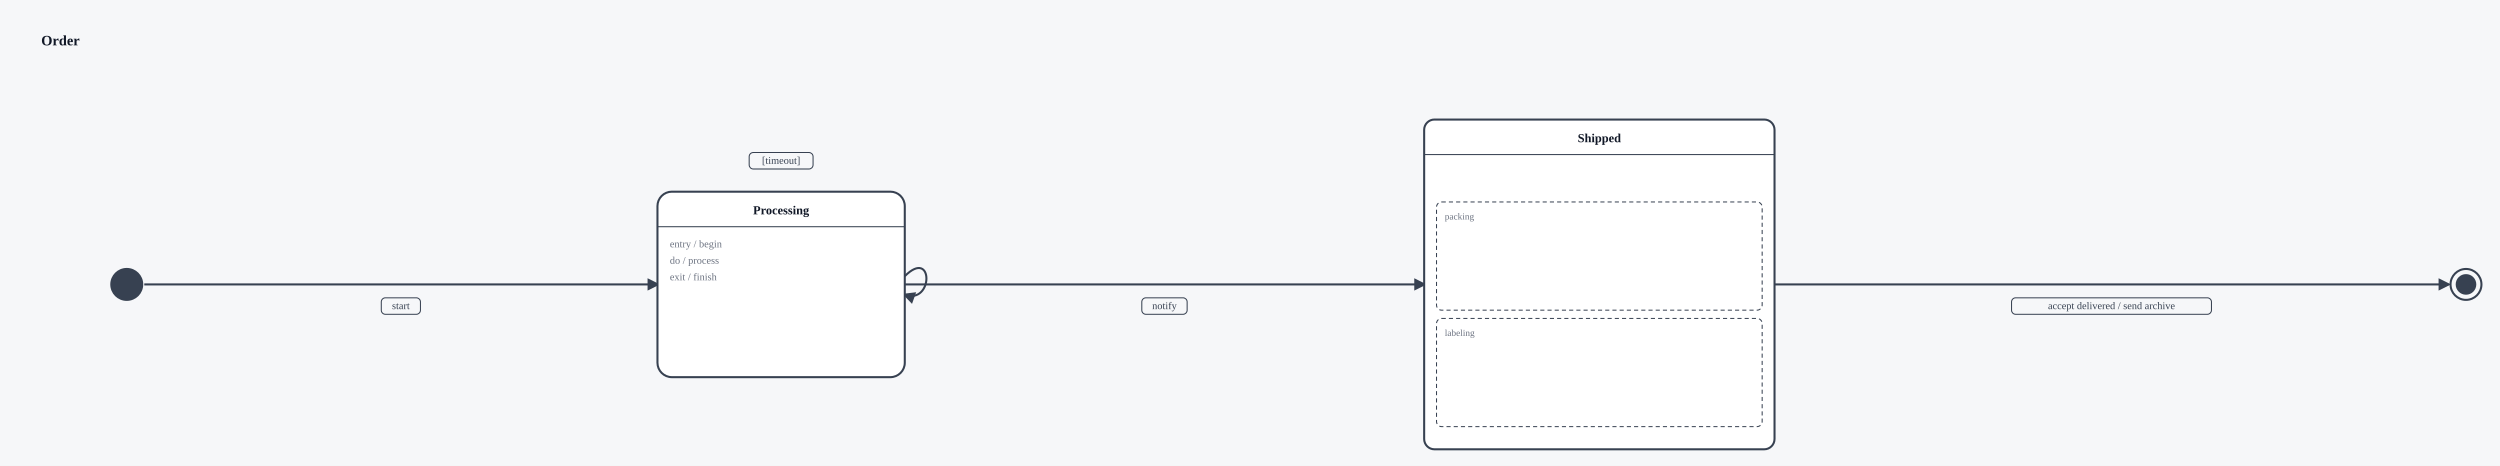
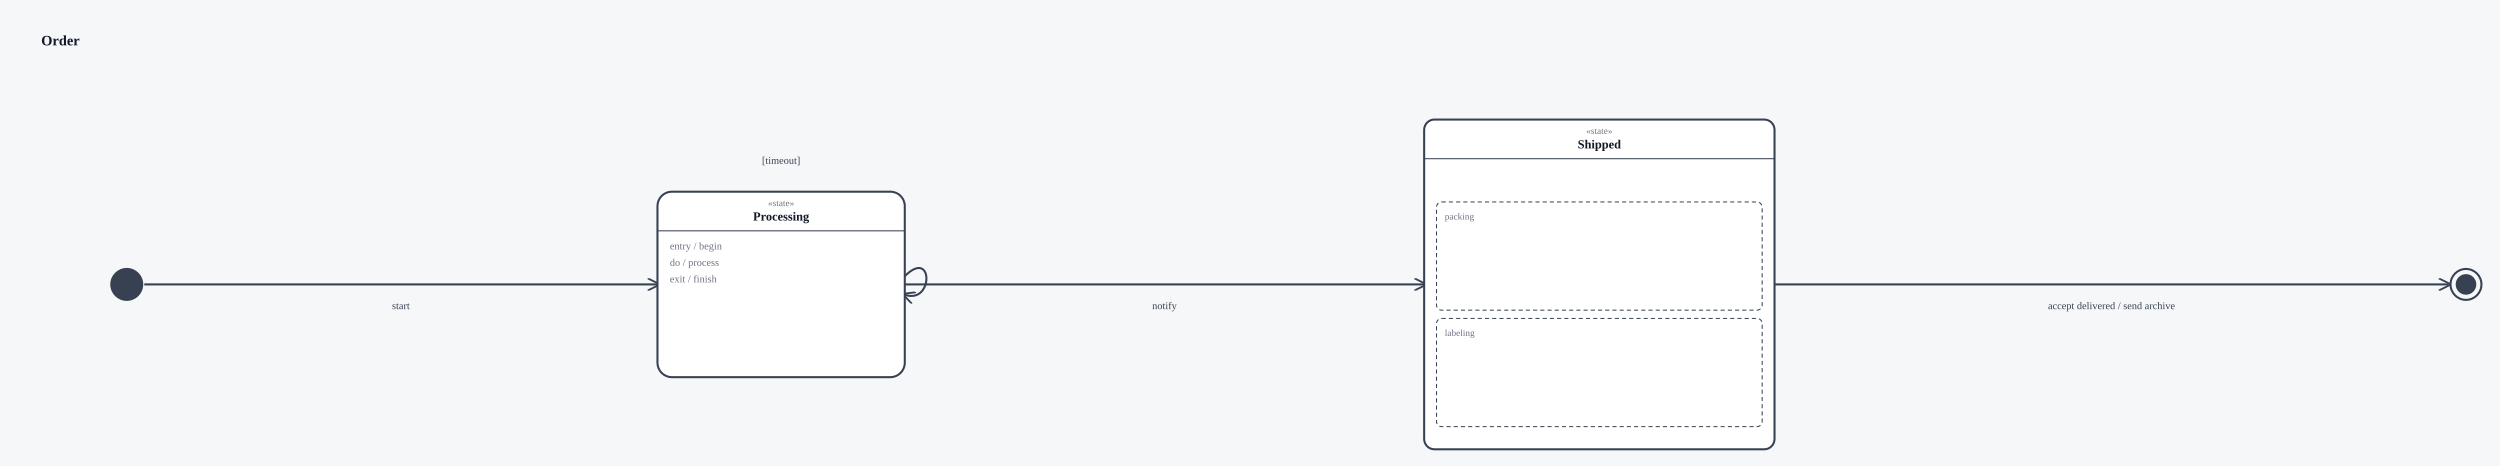
<svg xmlns="http://www.w3.org/2000/svg" class="sysml-viz-svg" width="100%" height="100%" viewBox="-16 -16 2426 452" role="img" aria-label="Order" data-color-scheme="light" style="touch-action: none; cursor: grab;">
  <rect class="viz-bg" x="-16" y="-16" width="2426" height="452" fill="#f6f7f9" />
  <defs>
    <marker id="viz-arrow" markerWidth="10" markerHeight="10" refX="9" refY="3" orient="auto" markerUnits="strokeWidth">
      <path d="M0,0 L0,6 L9,3 z" fill="#374151" />
    </marker>
    <marker id="general-d3-arrow" viewBox="0 -5 10 10" refX="8" refY="0" markerWidth="5" markerHeight="5" orient="auto">
      <path d="M0,-4L10,0L0,4" style="fill: #374151;" />
    </marker>
    <marker id="general-d3-arrow-open" viewBox="0 -5 10 10" refX="9" refY="0" markerWidth="8" markerHeight="8" orient="auto">
      <path d="M0,-4L10,0L0,4" style="fill: none; stroke: #374151; stroke-width: 1.3;" />
    </marker>
    <marker id="general-d3-specializes" viewBox="0 -6 12 12" refX="11" refY="0" markerWidth="8" markerHeight="8" orient="auto">
      <path d="M0,0L10,-4L10,4Z" style="fill: #ffffff; stroke: #374151; stroke-width: 1.2;" />
    </marker>
    <marker id="general-d3-diamond" viewBox="0 -6 12 12" refX="2" refY="0" markerWidth="7" markerHeight="7" orient="auto">
      <path d="M0,0L5,-4L10,0L5,4Z" style="fill: #374151;" />
    </marker>
    <marker id="ibd-connection-dot" viewBox="-5 -5 10 10" refX="0" refY="0" markerWidth="5" markerHeight="5" orient="auto">
      <circle r="3" style="fill: #ffffff; stroke: #374151; stroke-width: 1.5;" />
    </marker>
    <marker id="ibd-flow-arrow" viewBox="0 -5 10 10" refX="10" refY="0" markerWidth="8" markerHeight="8" orient="auto">
      <path d="M0,-4L10,0L0,4Z" style="fill: #374151;" />
    </marker>
    <marker id="ibd-interface-arrow" viewBox="0 -5 10 10" refX="10" refY="0" markerWidth="8" markerHeight="8" orient="auto">
      <path d="M0,-4L10,0L0,4Z" style="fill: none; stroke: #374151; stroke-width: 1.5;" />
    </marker>
    <marker id="state-transition-arrow" viewBox="0 -5 10 10" refX="8" refY="0" markerWidth="6" markerHeight="6" orient="auto">
-       <path d="M0,-5L10,0L0,5" style="fill: #374151;" />
+       <path d="M0,-5L10,0L0,5" style="fill: none; stroke: #374151; stroke-width: 1.5;" />
    </marker>
  </defs>
  <style class="sysml-node-chrome-style">.sysml-disclosure { cursor: pointer; outline: none; }
.sysml-disclosure .sysml-disclosure-box,
.sysml-disclosure .sysml-disclosure-glyph { pointer-events: none; }
.sysml-disclosure:hover .sysml-disclosure-target { fill: #e5e7eb !important; fill-opacity: 0.55; }
.sysml-disclosure:hover .sysml-disclosure-box { fill: #e5e7eb; stroke: #374151; }
.sysml-disclosure:focus-visible .sysml-disclosure-target { stroke: #2563eb; stroke-width: 2px; fill: #e5e7eb !important; fill-opacity: 0.35; }
.sysml-disclosure:focus-visible .sysml-disclosure-box { stroke: #2563eb; }
.sysml-compartment-label text { user-select: none; }
.viz-node text { user-select: none; }</style>
  <g class="viz-root">
    <text x="24" y="28" style="font-size: 14px; font-weight: 700; fill: #111827;">Order</text>
    <g class="state-transitions">
      <path class="state-transition-edge" d="M124,260 L622,260" data-edge-id="transition-0" data-base-stroke-width="2" style="fill: none; stroke: #374151; stroke-width: 2px; marker-end: url(#state-transition-arrow);" />
      <path class="viz-edge-hit-target" data-tooltip-kind="edge" data-tooltip-id="transition-0" d="M124,260 L622,260" aria-label="Transition; Name: start; From: Initial; To: Processing; Source ID: init; Target ID: processing" style="fill: none; stroke: transparent; stroke-width: 12px; pointer-events: stroke;" />
-       <rect x="354" y="273" width="38" height="16" rx="4" style="fill: #f6f7f9; stroke: #374151; stroke-width: 1px;" />
+       <rect class="transition-label-backing" x="354" y="273" width="38" height="16" style="fill: #f6f7f9; stroke: none;" />
      <text x="373" y="284" text-anchor="middle" style="font-size: 10px; font-weight: 500; fill: #374151;">start</text>
      <path class="state-transition-edge" data-guard="timeout" d="M862,252 C890,224 890,280 862,270" data-edge-id="transition-1" data-base-stroke-width="2" style="fill: none; stroke: #374151; stroke-width: 2px; marker-end: url(#state-transition-arrow);" />
      <path class="viz-edge-hit-target" data-tooltip-kind="edge" data-tooltip-id="transition-1" d="M862,252 C890,224 890,280 862,270" aria-label="Transition; Name: [timeout]; From: Processing; To: Processing; Guard: timeout; Source ID: processing; Target ID: processing" style="fill: none; stroke: transparent; stroke-width: 12px; pointer-events: stroke;" />
-       <rect x="711" y="132" width="62" height="16" rx="4" style="fill: #f6f7f9; stroke: #374151; stroke-width: 1px;" />
+       <rect class="transition-label-backing" x="711" y="132" width="62" height="16" style="fill: #f6f7f9; stroke: none;" />
      <text x="742" y="143" text-anchor="middle" style="font-size: 10px; font-weight: 500; fill: #374151;">[timeout]</text>
      <path class="state-transition-edge" data-effect="notify" d="M862,260 L1366,260" data-edge-id="transition-2" data-base-stroke-width="2" style="fill: none; stroke: #374151; stroke-width: 2px; marker-end: url(#state-transition-arrow);" />
      <path class="viz-edge-hit-target" data-tooltip-kind="edge" data-tooltip-id="transition-2" d="M862,260 L1366,260" aria-label="Transition; Name: notify; From: Processing; To: Shipped; Effect: notify; Source ID: processing; Target ID: shipped" style="fill: none; stroke: transparent; stroke-width: 12px; pointer-events: stroke;" />
-       <rect x="1092" y="273" width="44" height="16" rx="4" style="fill: #f6f7f9; stroke: #374151; stroke-width: 1px;" />
+       <rect class="transition-label-backing" x="1092" y="273" width="44" height="16" style="fill: #f6f7f9; stroke: none;" />
      <text x="1114" y="284" text-anchor="middle" style="font-size: 10px; font-weight: 500; fill: #374151;">notify</text>
      <path class="state-transition-edge" data-accept="delivered" data-send="archive" d="M1706,260 L2360,260" data-edge-id="transition-3" data-base-stroke-width="2" style="fill: none; stroke: #374151; stroke-width: 2px; marker-end: url(#state-transition-arrow);" />
      <path class="viz-edge-hit-target" data-tooltip-kind="edge" data-tooltip-id="transition-3" d="M1706,260 L2360,260" aria-label="Transition; Name: accept delivered / send archive; From: Shipped; To: Done; Accept: delivered; Send: archive; Source ID: shipped; Target ID: done" style="fill: none; stroke: transparent; stroke-width: 12px; pointer-events: stroke;" />
-       <rect x="1936" y="273" width="194" height="16" rx="4" style="fill: #f6f7f9; stroke: #374151; stroke-width: 1px;" />
+       <rect class="transition-label-backing" x="1936" y="273" width="194" height="16" style="fill: #f6f7f9; stroke: none;" />
      <text x="2033" y="284" text-anchor="middle" style="font-size: 10px; font-weight: 500; fill: #374151;">accept delivered / send archive</text>
    </g>
    <g class="state-nodes">
      <g class="state-node state-transition-node" data-node-id="init" transform="translate(90,243)" style="cursor: ;">
        <circle class="node-background" data-original-stroke="#374151" data-original-width="2px" cx="17" cy="17" r="15" style="fill: #374151; stroke: #374151; stroke-width: 2px;" />
      </g>
      <g class="state-node state-transition-node" data-node-id="processing" transform="translate(622,170)" style="cursor: ;">
        <rect class="node-background" data-original-stroke="#374151" data-original-width="2px" width="240" height="180" rx="14" style="fill: #ffffff; stroke: #374151; stroke-width: 2px;" />
-         <text x="120" y="22" text-anchor="middle" style="font-size: 12px; font-weight: 700; fill: #111827;">Processing</text>
-         <line class="state-compartment-divider" x1="0" x2="240" y1="34" y2="34" style="stroke: #374151; stroke-width: 1px;" />
-         <text class="state-action-compartment" x="12" y="54" style="font-size: 10px; fill: #6b7280;">entry / begin</text>
-         <text class="state-action-compartment" x="12" y="70" style="font-size: 10px; fill: #6b7280;">do / process</text>
-         <text class="state-action-compartment" x="12" y="86" style="font-size: 10px; fill: #6b7280;">exit / finish</text>
+         <text class="state-keyword" x="120" y="14" text-anchor="middle" style="font-size: 9px; fill: #6b7280;">«state»</text>
+         <text x="120" y="28" text-anchor="middle" style="font-size: 12px; font-weight: 700; fill: #111827;">Processing</text>
+         <line class="state-compartment-divider" x1="0" x2="240" y1="38" y2="38" style="stroke: #374151; stroke-width: 1px;" />
+         <text class="state-action-compartment" x="12" y="56" style="font-size: 10px; fill: #6b7280;">entry / begin</text>
+         <text class="state-action-compartment" x="12" y="72" style="font-size: 10px; fill: #6b7280;">do / process</text>
+         <text class="state-action-compartment" x="12" y="88" style="font-size: 10px; fill: #6b7280;">exit / finish</text>
      </g>
      <g class="state-node state-transition-node" data-node-id="shipped" transform="translate(1366,100)" style="cursor: ;">
        <rect class="node-background" data-original-stroke="#374151" data-original-width="2px" width="340" height="320" rx="10" style="fill: #ffffff; stroke: #374151; stroke-width: 2px;" />
-         <text x="170" y="22" text-anchor="middle" style="font-size: 12px; font-weight: 700; fill: #111827;">Shipped</text>
-         <line class="state-compartment-divider" x1="0" x2="340" y1="34" y2="34" style="stroke: #374151; stroke-width: 1px;" />
+         <text class="state-keyword" x="170" y="14" text-anchor="middle" style="font-size: 9px; fill: #6b7280;">«state»</text>
+         <text x="170" y="28" text-anchor="middle" style="font-size: 12px; font-weight: 700; fill: #111827;">Shipped</text>
+         <line class="state-compartment-divider" x1="0" x2="340" y1="38" y2="38" style="stroke: #374151; stroke-width: 1px;" />
        <rect class="state-region" x="12" y="80" width="316" height="105" rx="5" style="fill: none; stroke: #374151; stroke-dasharray: 4,3;" />
        <text class="state-region-label" x="20" y="97" style="font-size: 9px; fill: #6b7280;">packing</text>
        <rect class="state-region" x="12" y="193" width="316" height="105" rx="5" style="fill: none; stroke: #374151; stroke-dasharray: 4,3;" />
        <text class="state-region-label" x="20" y="210" style="font-size: 9px; fill: #6b7280;">labeling</text>
      </g>
      <g class="state-node state-transition-node" data-node-id="done" transform="translate(2360,243)" style="cursor: ;">
        <circle class="node-background" data-original-stroke="#374151" data-original-width="2px" cx="17" cy="17" r="15" style="fill: #f6f7f9; stroke: #374151; stroke-width: 2px;" />
        <circle cx="17" cy="17" r="10" style="fill: #374151; stroke: none;" />
      </g>
    </g>
  </g>
</svg>
